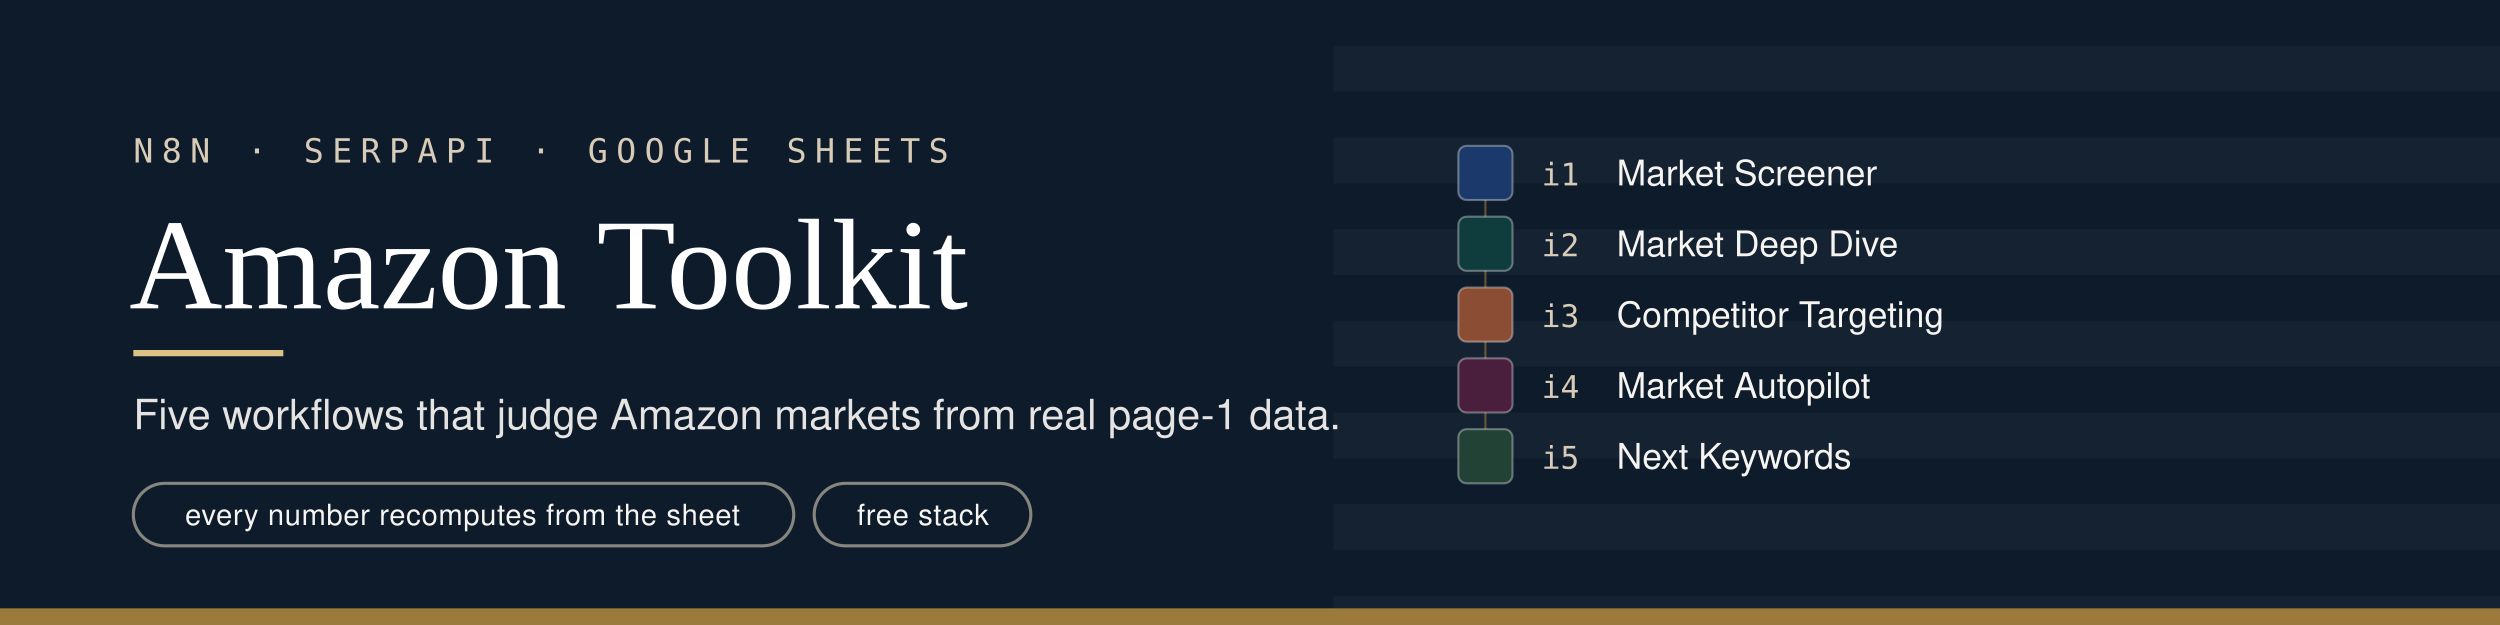
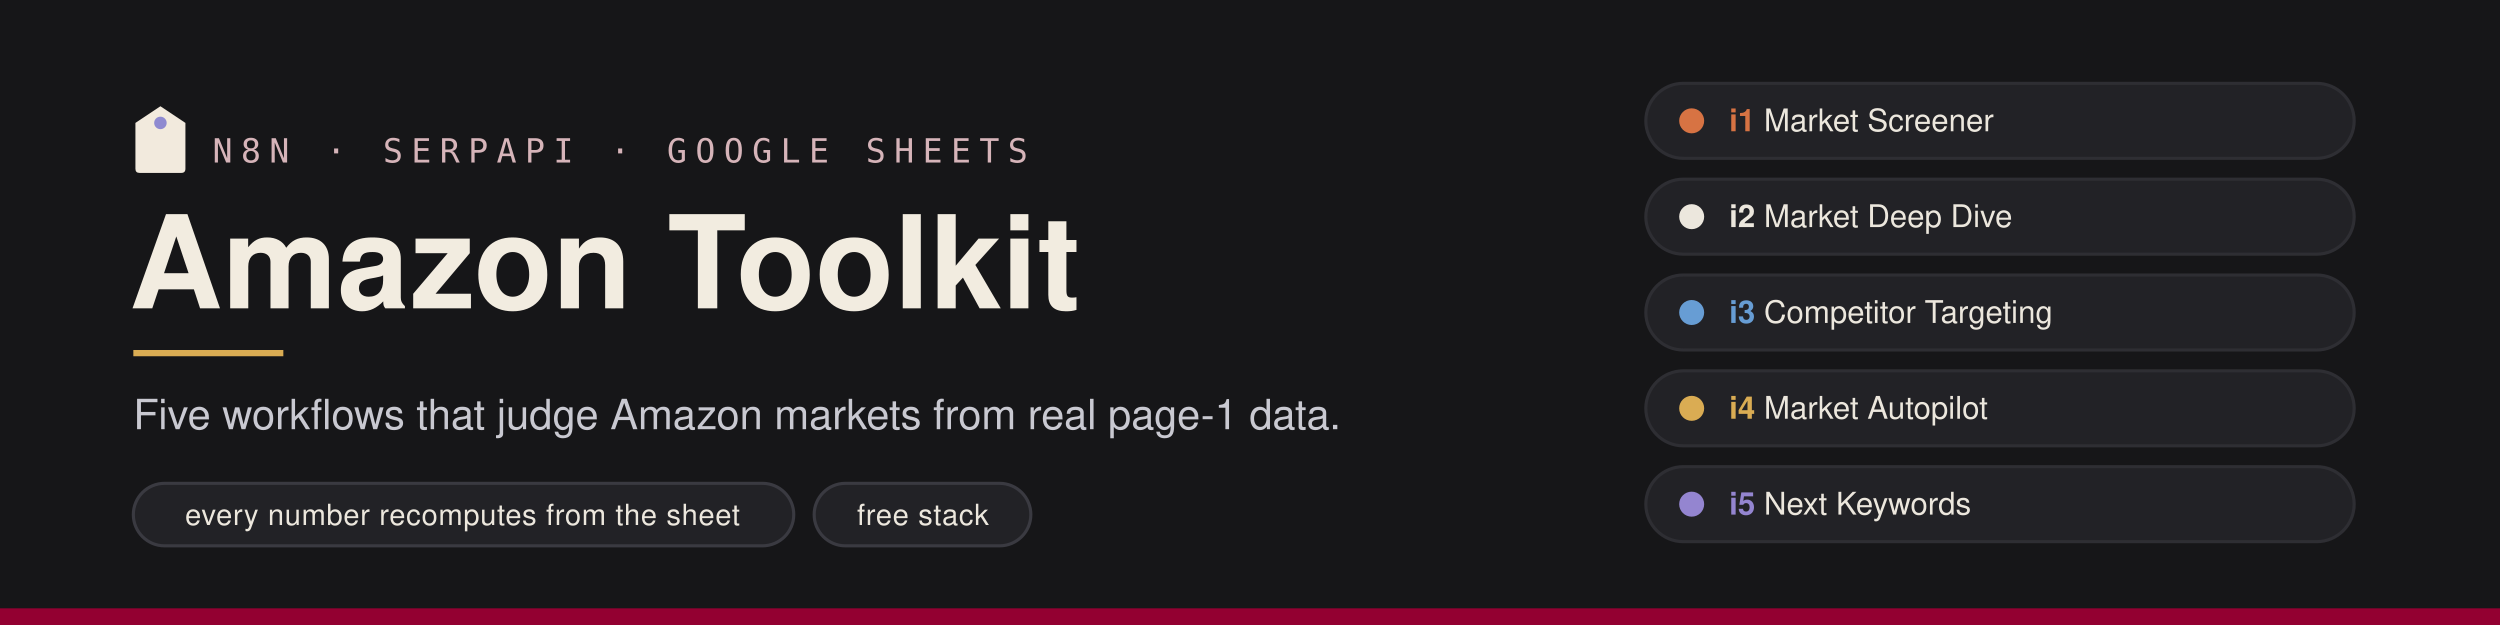
<svg xmlns="http://www.w3.org/2000/svg" width="1200" height="300" viewBox="0 0 1200 300" role="img" aria-label="Amazon Toolkit: five n8n workflows that judge Amazon markets from real page-1 data">
-   <rect width="1200" height="300" fill="#0D1B2A" />
-   <rect x="640" y="22" width="560" height="22" fill="#ffffff" opacity="0.035" />
-   <rect x="640" y="66" width="560" height="22" fill="#ffffff" opacity="0.035" />
-   <rect x="640" y="110" width="560" height="22" fill="#ffffff" opacity="0.035" />
-   <rect x="640" y="154" width="560" height="22" fill="#ffffff" opacity="0.035" />
-   <rect x="640" y="198" width="560" height="22" fill="#ffffff" opacity="0.035" />
-   <rect x="640" y="242" width="560" height="22" fill="#ffffff" opacity="0.035" />
-   <rect x="640" y="286" width="560" height="22" fill="#ffffff" opacity="0.035" />
-   <rect x="0" y="292" width="1200" height="8" fill="#9C7A3C" />
-   <text x="64" y="78" font-family="ui-monospace, 'Cascadia Mono', Consolas, 'SF Mono', Menlo, monospace" font-size="16" fill="#D8CBB8" letter-spacing="4">N8N · SERPAPI · GOOGLE SHEETS</text>
-   <text x="62" y="148" font-family="Georgia, 'Times New Roman', serif" font-size="62" fill="#ffffff">Amazon Toolkit</text>
-   <rect x="64" y="168" width="72" height="3" fill="#DCC285" />
-   <text x="64" y="206" font-family="'Segoe UI', -apple-system, Helvetica, Arial, sans-serif" font-size="20" fill="#f7f5f2" opacity="0.92">Five workflows that judge Amazon markets from real page-1 data.</text>
-   <rect x="64" y="232" width="317" height="30" rx="15" fill="none" stroke="#D8CBB8" stroke-opacity="0.6" stroke-width="1.5" />
-   <text x="222" y="252" text-anchor="middle" font-family="'Segoe UI', -apple-system, Helvetica, Arial, sans-serif" font-size="14" fill="#f7f5f2" letter-spacing="0.3">every number recomputes from the sheet</text>
-   <rect x="390.8" y="232" width="104" height="30" rx="15" fill="none" stroke="#D8CBB8" stroke-opacity="0.6" stroke-width="1.5" />
-   <text x="443" y="252" text-anchor="middle" font-family="'Segoe UI', -apple-system, Helvetica, Arial, sans-serif" font-size="14" fill="#f7f5f2" letter-spacing="0.3">free stack</text>
-   <line x1="713" y1="96" x2="713" y2="206" stroke="#9C7A3C" stroke-width="1" opacity="0.6" />
-   <rect x="700" y="70" width="26" height="26" rx="4" fill="#1B3A6B" stroke="#ffffff" stroke-opacity="0.35" />
-   <text x="740" y="89" font-family="ui-monospace, 'Cascadia Mono', Consolas, 'SF Mono', Menlo, monospace" font-size="15" fill="#D8CBB8">i1</text>
-   <text x="776" y="89" font-family="'Segoe UI', -apple-system, Helvetica, Arial, sans-serif" font-size="17" fill="#f7f5f2">Market Screener</text>
-   <rect x="700" y="104" width="26" height="26" rx="4" fill="#0F3D3E" stroke="#ffffff" stroke-opacity="0.35" />
-   <text x="740" y="123" font-family="ui-monospace, 'Cascadia Mono', Consolas, 'SF Mono', Menlo, monospace" font-size="15" fill="#D8CBB8">i2</text>
-   <text x="776" y="123" font-family="'Segoe UI', -apple-system, Helvetica, Arial, sans-serif" font-size="17" fill="#f7f5f2">Market Deep Dive</text>
-   <rect x="700" y="138" width="26" height="26" rx="4" fill="#8B4E34" stroke="#ffffff" stroke-opacity="0.35" />
-   <text x="740" y="157" font-family="ui-monospace, 'Cascadia Mono', Consolas, 'SF Mono', Menlo, monospace" font-size="15" fill="#D8CBB8">i3</text>
-   <text x="776" y="157" font-family="'Segoe UI', -apple-system, Helvetica, Arial, sans-serif" font-size="17" fill="#f7f5f2">Competitor Targeting</text>
-   <rect x="700" y="172" width="26" height="26" rx="4" fill="#4A1F3D" stroke="#ffffff" stroke-opacity="0.35" />
-   <text x="740" y="191" font-family="ui-monospace, 'Cascadia Mono', Consolas, 'SF Mono', Menlo, monospace" font-size="15" fill="#D8CBB8">i4</text>
-   <text x="776" y="191" font-family="'Segoe UI', -apple-system, Helvetica, Arial, sans-serif" font-size="17" fill="#f7f5f2">Market Autopilot</text>
-   <rect x="700" y="206" width="26" height="26" rx="4" fill="#214235" stroke="#ffffff" stroke-opacity="0.35" />
-   <text x="740" y="225" font-family="ui-monospace, 'Cascadia Mono', Consolas, 'SF Mono', Menlo, monospace" font-size="15" fill="#D8CBB8">i5</text>
-   <text x="776" y="225" font-family="'Segoe UI', -apple-system, Helvetica, Arial, sans-serif" font-size="17" fill="#f7f5f2">Next Keywords</text>
+   <rect width="1200" height="300" fill="#161618" />
+   <rect x="790" y="40" width="340" height="36" rx="18" fill="#222226" stroke="#2E2E33" stroke-width="1.5" />
+   <circle cx="812" cy="58" r="6" fill="#D77343" />
+   <text x="830" y="63" font-family="'Segoe UI', -apple-system, Helvetica, Arial, sans-serif" font-size="15" fill="#ECE7DD">
+     <tspan font-weight="700" fill="#D77343">i1</tspan>  Market Screener</text>
+   <rect x="790" y="86" width="340" height="36" rx="18" fill="#222226" stroke="#2E2E33" stroke-width="1.5" />
+   <circle cx="812" cy="104" r="6" fill="#ECE7DD" />
+   <text x="830" y="109" font-family="'Segoe UI', -apple-system, Helvetica, Arial, sans-serif" font-size="15" fill="#ECE7DD">
+     <tspan font-weight="700" fill="#ECE7DD">i2</tspan>  Market Deep Dive</text>
+   <rect x="790" y="132" width="340" height="36" rx="18" fill="#222226" stroke="#2E2E33" stroke-width="1.5" />
+   <circle cx="812" cy="150" r="6" fill="#679DD4" />
+   <text x="830" y="155" font-family="'Segoe UI', -apple-system, Helvetica, Arial, sans-serif" font-size="15" fill="#ECE7DD">
+     <tspan font-weight="700" fill="#679DD4">i3</tspan>  Competitor Targeting</text>
+   <rect x="790" y="178" width="340" height="36" rx="18" fill="#222226" stroke="#2E2E33" stroke-width="1.5" />
+   <circle cx="812" cy="196" r="6" fill="#DAAC53" />
+   <text x="830" y="201" font-family="'Segoe UI', -apple-system, Helvetica, Arial, sans-serif" font-size="15" fill="#ECE7DD">
+     <tspan font-weight="700" fill="#DAAC53">i4</tspan>  Market Autopilot</text>
+   <rect x="790" y="224" width="340" height="36" rx="18" fill="#222226" stroke="#2E2E33" stroke-width="1.5" />
+   <circle cx="812" cy="242" r="6" fill="#9485D0" />
+   <text x="830" y="247" font-family="'Segoe UI', -apple-system, Helvetica, Arial, sans-serif" font-size="15" fill="#ECE7DD">
+     <tspan font-weight="700" fill="#9485D0">i5</tspan>  Next Keywords</text>
+   <rect x="0" y="292" width="1200" height="8" fill="#930031" />
+   <g transform="translate(64 50)">
+     <path d="M13 1 L25 9 L25 31 Q25 33 23 33 L3 33 Q1 33 1 31 L1 9 Z" fill="#F2EADD" />
+     <circle cx="13" cy="9" r="3" fill="#8F8AD0" />
+   </g>
+   <text x="102" y="78" font-family="ui-monospace, 'Cascadia Mono', Consolas, 'SF Mono', Menlo, monospace" font-size="16" fill="#D6B4B9" letter-spacing="4">N8N · SERPAPI · GOOGLE SHEETS</text>
+   <text x="62" y="148" font-family="'Bricolage Grotesque', 'Segoe UI', Helvetica, Arial, sans-serif" font-weight="800" font-size="62" fill="#F2ECE0">Amazon Toolkit</text>
+   <rect x="64" y="168" width="72" height="3" fill="#DAAC53" />
+   <text x="64" y="206" font-family="'Segoe UI', -apple-system, Helvetica, Arial, sans-serif" font-size="20" fill="#C9C9D1">Five workflows that judge Amazon markets from real page-1 data.</text>
+   <rect x="64" y="232" width="317" height="30" rx="15" fill="#222226" stroke="#3A3A41" stroke-width="1.5" />
+   <text x="222" y="252" text-anchor="middle" font-family="'Segoe UI', -apple-system, Helvetica, Arial, sans-serif" font-size="14" fill="#ECE7DD" letter-spacing="0.3">every number recomputes from the sheet</text>
+   <rect x="390.8" y="232" width="104" height="30" rx="15" fill="#222226" stroke="#3A3A41" stroke-width="1.5" />
+   <text x="443" y="252" text-anchor="middle" font-family="'Segoe UI', -apple-system, Helvetica, Arial, sans-serif" font-size="14" fill="#ECE7DD" letter-spacing="0.3">free stack</text>
</svg>
